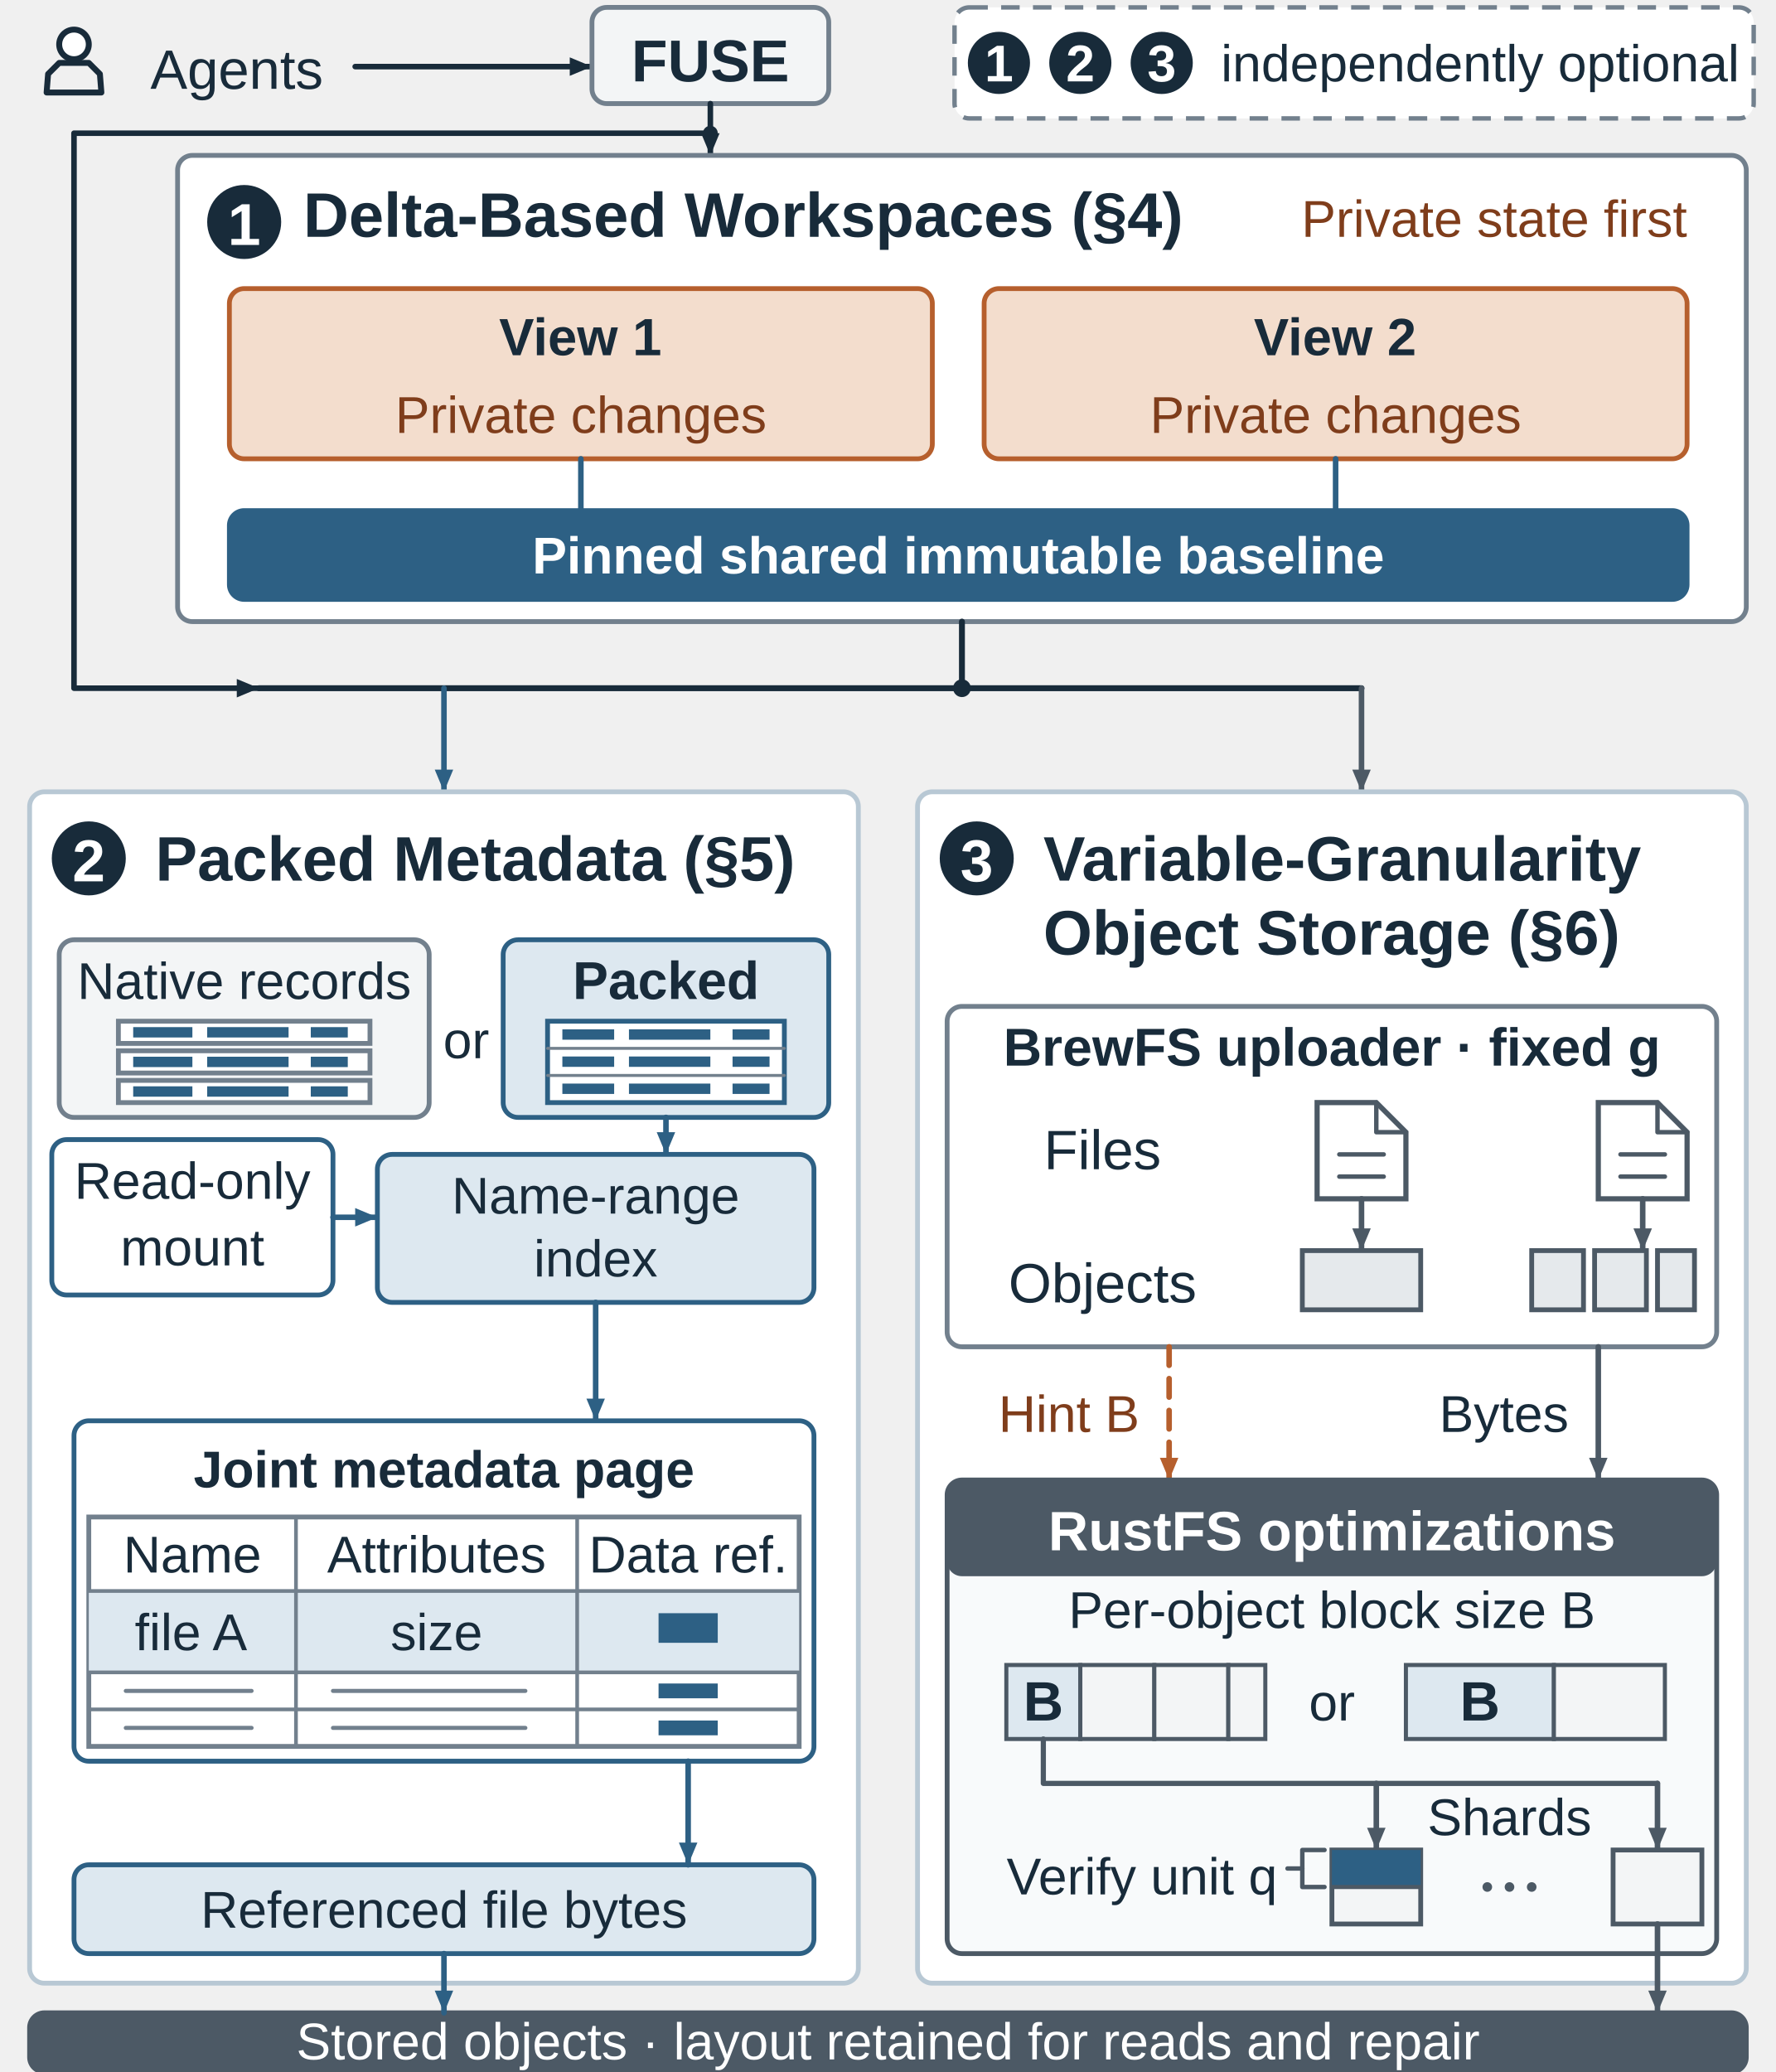
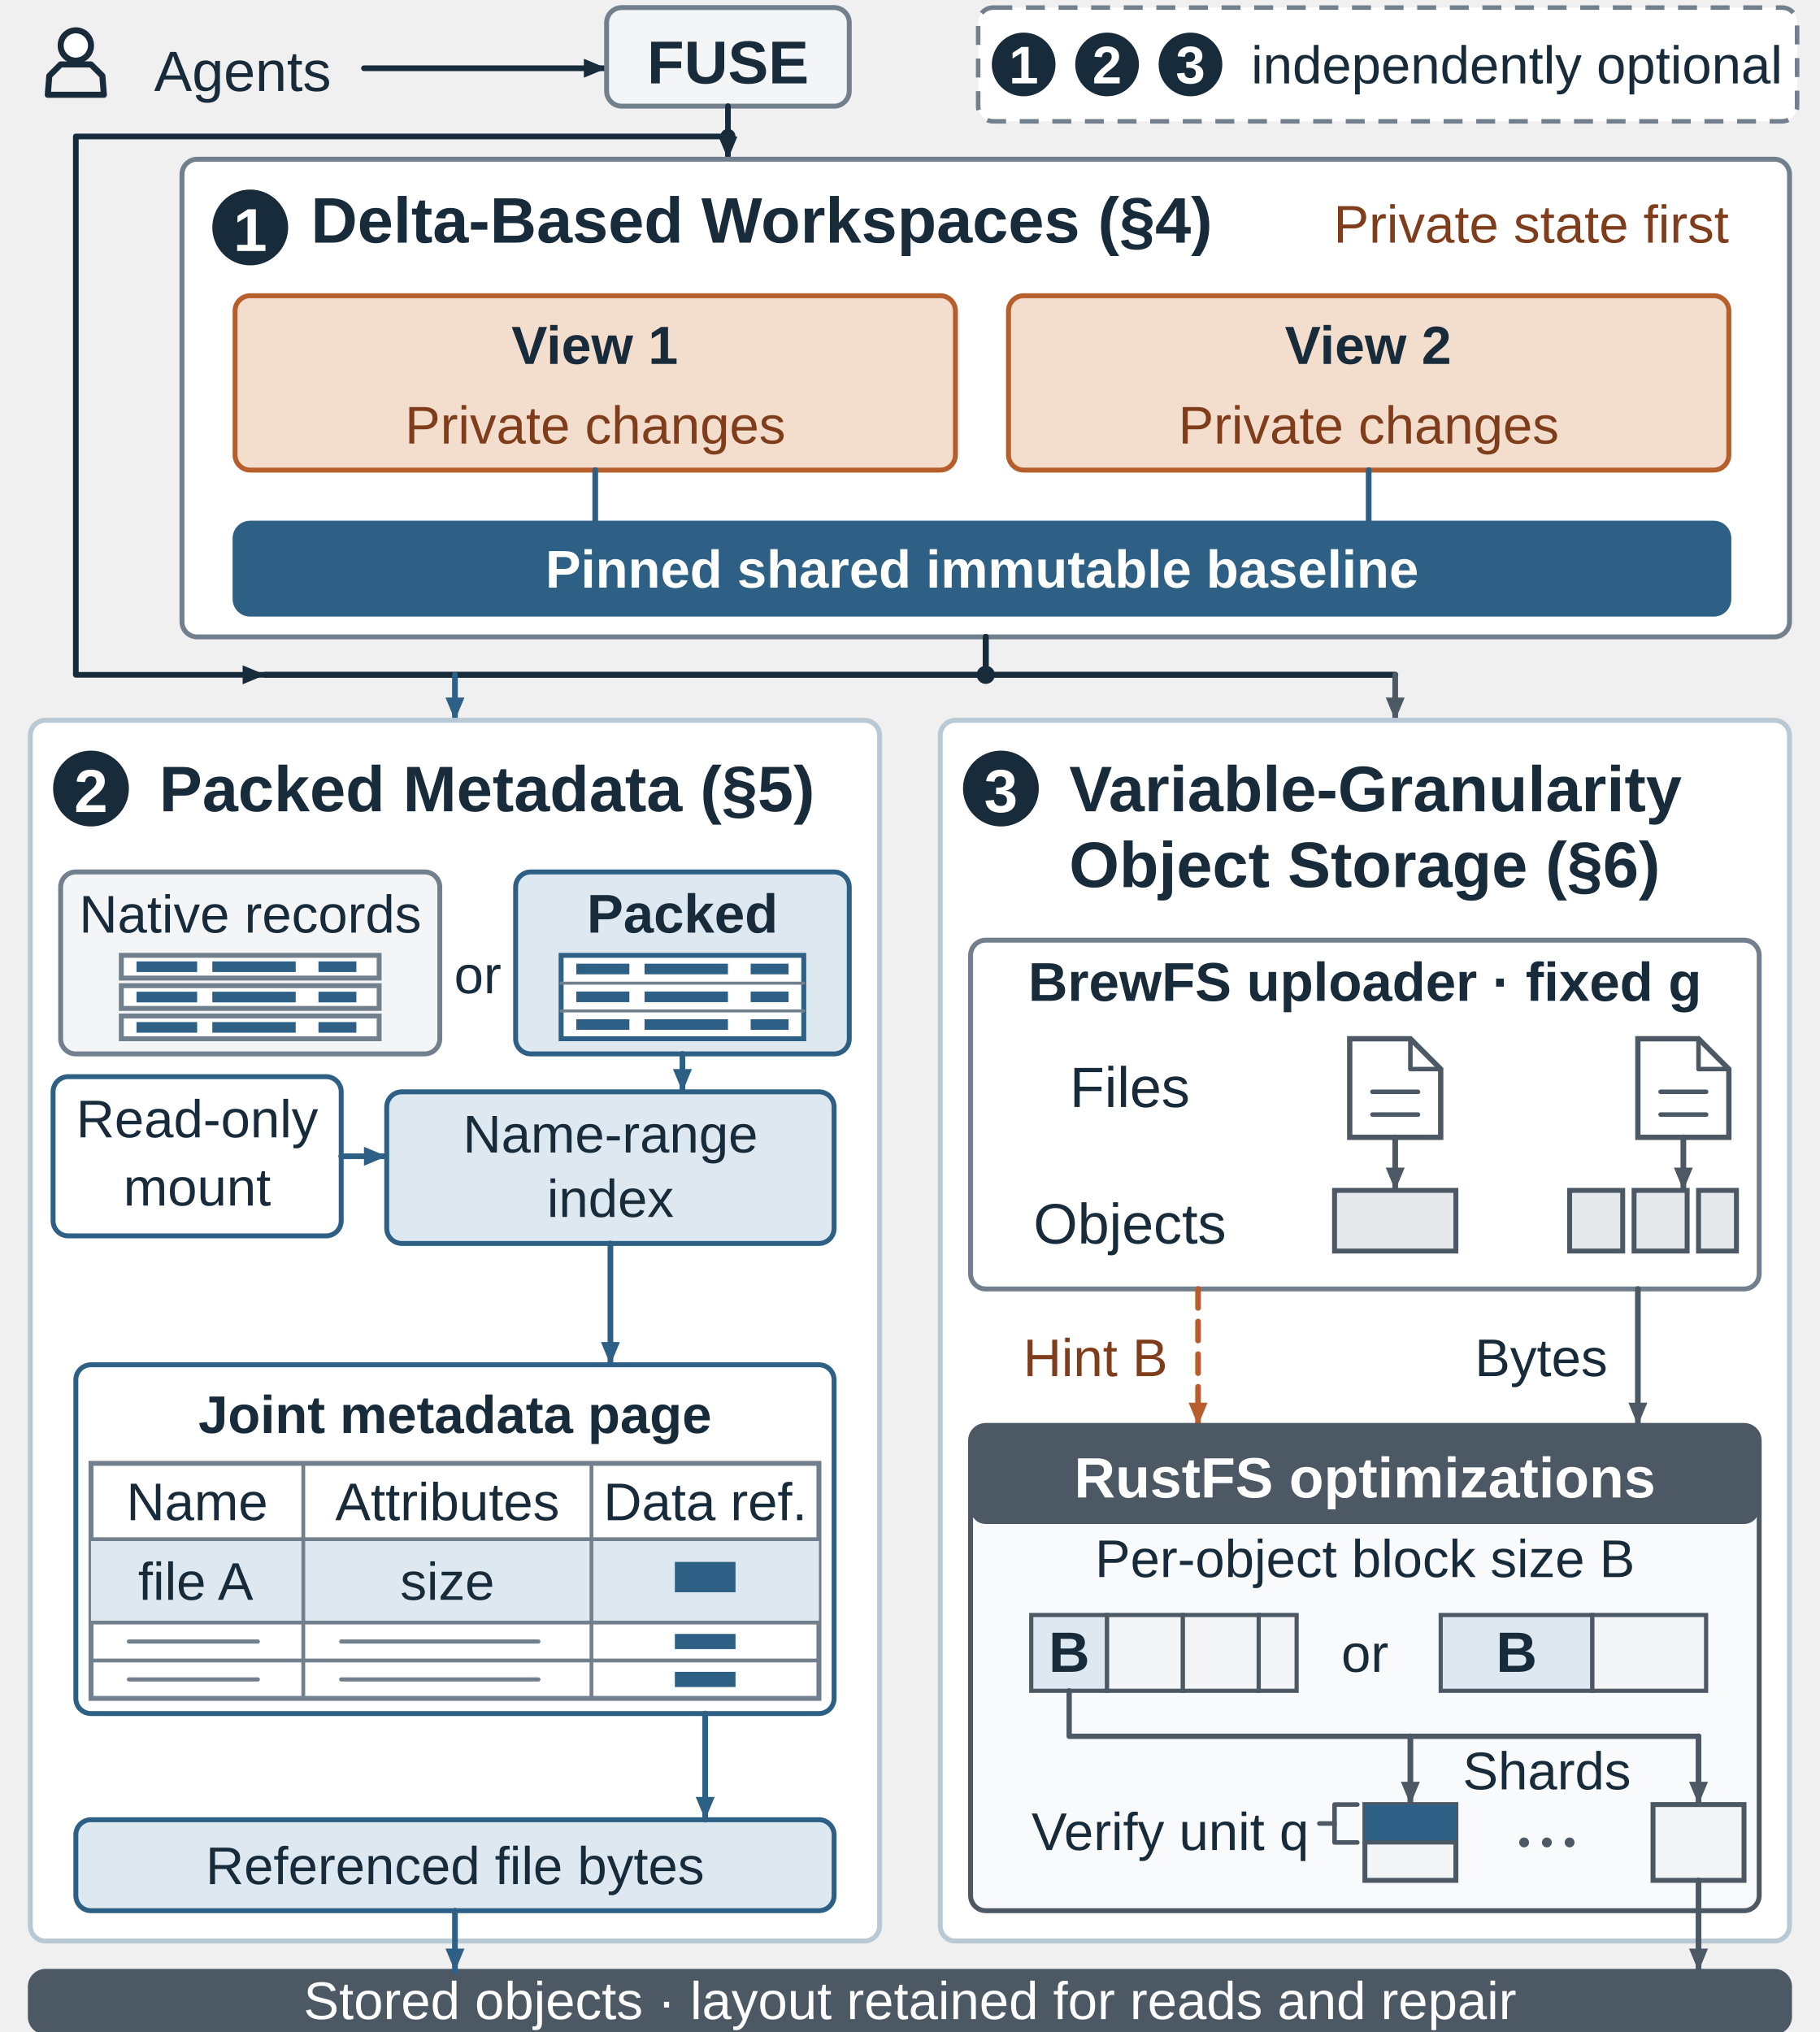
- <svg xmlns="http://www.w3.org/2000/svg" width="240pt" height="280pt" viewBox="0 0 240 280">
+ <svg xmlns="http://www.w3.org/2000/svg" width="240pt" height="268pt" viewBox="0 0 240 268">
  <g id="common-entry">
    <g aria-label="Agents">
      <text x="20.325" y="12" font-family="Arial" font-size="7.5" font-weight="normal" text-anchor="start" fill="#182B3A" xml:space="preserve">Agents</text>
    </g>
  </g>
  <g id="agents">
    <circle cx="10" cy="6" r="2" fill="white" stroke="#182B3A" stroke-width="0.8" />
    <polyline points="6.3,12.5 6.5,10 8,8.5 12,8.5 13.5,10 13.7,12.5 6.3,12.5" fill="none" stroke="#182B3A" stroke-width="0.8" stroke-linejoin="round" stroke-linecap="round" />
  </g>
  <g id="agent-fuse">
    <polyline points="48,9 80,9" fill="none" stroke="#182B3A" stroke-width="0.75" stroke-linejoin="round" stroke-linecap="round" />
    <polygon points="80,9 77.0,7.75 77.0,10.25" fill="#182B3A" />
  </g>
  <g id="fuse-entry">
    <rect x="80" y="1" width="32" height="13" rx="2" fill="#F3F5F6" stroke="#72808D" stroke-width="0.65" />
    <g aria-label="FUSE">
      <text x="85.332" y="11" font-family="Arial" font-size="8.0" font-weight="bold" text-anchor="start" fill="#182B3A" xml:space="preserve">FUSE</text>
    </g>
  </g>
  <g id="fuse-view-junction">
    <polyline points="96,14 96,18" fill="none" stroke="#182B3A" stroke-width="0.75" stroke-linejoin="round" stroke-linecap="round" />
    <circle cx="96" cy="18" r="1.0" fill="#182B3A" />
  </g>
  <g id="fuse-workspace">
    <polyline points="96,18 96,21" fill="none" stroke="#182B3A" stroke-width="0.75" stroke-linejoin="round" stroke-linecap="round" />
    <polygon points="96,21 97.25,18.0 94.75,18.0" fill="#182B3A" />
  </g>
  <g id="workspace-bypass">
-     <polyline points="96,18 10,18 10,93 35,93" fill="none" stroke="#182B3A" stroke-width="0.75" stroke-linejoin="round" stroke-linecap="round" />
-     <polygon points="35,93 32.0,91.75 32.0,94.25" fill="#182B3A" />
+     <polyline points="96,18 10,18 10,89 35,89" fill="none" stroke="#182B3A" stroke-width="0.75" stroke-linejoin="round" stroke-linecap="round" />
+     <polygon points="35,89 32.0,87.75 32.0,90.25" fill="#182B3A" />
  </g>
  <g id="optional-mechanisms-legend">
    <rect x="129" y="1" width="108" height="15" rx="2" fill="white" stroke="#72808D" stroke-width="0.6" stroke-dasharray="2.5 1.8" />
    <circle cx="135" cy="8.5" r="4.2" fill="#182B3A" />
    <g aria-label="1">
      <text x="133.053" y="11" font-family="Arial" font-size="7.0" font-weight="bold" text-anchor="start" fill="white" xml:space="preserve">1</text>
    </g>
    <circle cx="146" cy="8.5" r="4.2" fill="#182B3A" />
    <g aria-label="2">
      <text x="144.053" y="11" font-family="Arial" font-size="7.0" font-weight="bold" text-anchor="start" fill="white" xml:space="preserve">2</text>
    </g>
    <circle cx="157" cy="8.5" r="4.2" fill="#182B3A" />
    <g aria-label="3">
      <text x="155.053" y="11" font-family="Arial" font-size="7.0" font-weight="bold" text-anchor="start" fill="white" xml:space="preserve">3</text>
    </g>
    <g aria-label="independently optional">
      <text x="165" y="11" font-family="Arial" font-size="7.0" font-weight="normal" text-anchor="start" fill="#182B3A" xml:space="preserve">independently optional</text>
    </g>
  </g>
  <g id="workspace-choice">
    <rect x="24" y="21" width="212" height="63" rx="2" fill="white" stroke="#72808D" stroke-width="0.65" />
    <circle cx="33" cy="30" r="5" fill="#182B3A" />
    <g aria-label="1">
      <text x="30.775" y="33.1" font-family="Arial" font-size="8" font-weight="bold" text-anchor="start" fill="white" xml:space="preserve">1</text>
    </g>
    <g aria-label="Delta-Based Workspaces (§4)">
      <text x="41" y="32" font-family="Arial" font-size="8.5" font-weight="bold" text-anchor="start" fill="#182B3A" xml:space="preserve">Delta-Based Workspaces (§4)</text>
    </g>
    <g aria-label="Private state first">
      <text x="175.873" y="32" font-family="Arial" font-size="7.0" font-weight="normal" text-anchor="start" fill="#7F3D1B" xml:space="preserve">Private state first</text>
    </g>
  </g>
  <g id="workspace-view-1">
    <rect x="31" y="39" width="95" height="23" rx="2" fill="#F3DDCD" stroke="#B65F2D" stroke-width="0.65" />
    <g aria-label="View 1">
      <text x="67.45" y="48" font-family="Arial" font-size="7.1" font-weight="bold" text-anchor="start" fill="#182B3A" xml:space="preserve">View 1</text>
    </g>
    <g aria-label="Private changes">
      <text x="53.402" y="58.5" font-family="Arial" font-size="7.0" font-weight="normal" text-anchor="start" fill="#7F3D1B" xml:space="preserve">Private changes</text>
    </g>
  </g>
  <g id="workspace-view-2">
    <rect x="133" y="39" width="95" height="23" rx="2" fill="#F3DDCD" stroke="#B65F2D" stroke-width="0.65" />
    <g aria-label="View 2">
      <text x="169.45" y="48" font-family="Arial" font-size="7.1" font-weight="bold" text-anchor="start" fill="#182B3A" xml:space="preserve">View 2</text>
    </g>
    <g aria-label="Private changes">
      <text x="155.402" y="58.5" font-family="Arial" font-size="7.0" font-weight="normal" text-anchor="start" fill="#7F3D1B" xml:space="preserve">Private changes</text>
    </g>
  </g>
  <g id="pinned-baseline-references">
    <polyline points="78.5,62 78.5,69" fill="none" stroke="#2D6084" stroke-width="0.75" stroke-linejoin="round" stroke-linecap="round" />
    <polyline points="180.5,62 180.5,69" fill="none" stroke="#2D6084" stroke-width="0.75" stroke-linejoin="round" stroke-linecap="round" />
  </g>
  <g id="shared-baseline">
    <rect x="31" y="69" width="197" height="12" rx="2" fill="#2D6084" stroke="#2D6084" stroke-width="0.65" />
    <g aria-label="Pinned shared immutable baseline">
      <text x="71.928" y="77.5" font-family="Arial" font-size="7.0" font-weight="bold" text-anchor="start" fill="white" xml:space="preserve">Pinned shared immutable baseline</text>
    </g>
  </g>
  <g id="common-file-interfaces">
-     <polyline points="35,93 184,93" fill="none" stroke="#182B3A" stroke-width="0.8" stroke-linejoin="round" stroke-linecap="round" />
-     <polyline points="130,84 130,93" fill="none" stroke="#182B3A" stroke-width="0.8" stroke-linejoin="round" stroke-linecap="round" />
-     <circle cx="130" cy="93" r="1.2" fill="#182B3A" />
+     <polyline points="35,89 184,89" fill="none" stroke="#182B3A" stroke-width="0.8" stroke-linejoin="round" stroke-linecap="round" />
+     <polyline points="130,84 130,89" fill="none" stroke="#182B3A" stroke-width="0.8" stroke-linejoin="round" stroke-linecap="round" />
+     <circle cx="130" cy="89" r="1.2" fill="#182B3A" />
  </g>
  <g id="metadata-access">
-     <polyline points="60,93 60,107" fill="none" stroke="#2D6084" stroke-width="0.75" stroke-linejoin="round" stroke-linecap="round" />
-     <polygon points="60,107 61.25,104.0 58.75,104.0" fill="#2D6084" />
+     <polyline points="60,89 60,95" fill="none" stroke="#2D6084" stroke-width="0.75" stroke-linejoin="round" stroke-linecap="round" />
+     <polygon points="60,95 61.25,92.0 58.75,92.0" fill="#2D6084" />
  </g>
  <g id="data-access">
-     <polyline points="184,93 184,107" fill="none" stroke="#4C5965" stroke-width="0.75" stroke-linejoin="round" stroke-linecap="round" />
-     <polygon points="184,107 185.25,104.0 182.75,104.0" fill="#4C5965" />
-   </g>
-   <g id="metadata-choice">
-     <rect x="4" y="107" width="112" height="161" rx="2" fill="white" stroke="#B8C8D4" stroke-width="0.65" />
-     <circle cx="12" cy="116" r="5" fill="#182B3A" />
-     <g aria-label="2">
-       <text x="9.775" y="119.1" font-family="Arial" font-size="8" font-weight="bold" text-anchor="start" fill="white" xml:space="preserve">2</text>
-     </g>
-     <g aria-label="Packed Metadata (§5)">
-       <text x="21" y="119" font-family="Arial" font-size="8.5" font-weight="bold" text-anchor="start" fill="#182B3A" xml:space="preserve">Packed Metadata (§5)</text>
-     </g>
-   </g>
-   <g id="native-records">
-     <rect x="8" y="127" width="50" height="24" rx="2" fill="#F3F5F6" stroke="#72808D" stroke-width="0.65" />
-     <g aria-label="Native records">
-       <text x="10.436" y="135" font-family="Arial" font-size="7.0" font-weight="normal" text-anchor="start" fill="#182B3A" xml:space="preserve">Native records</text>
-     </g>
-   </g>
-   <g id="native-record-0">
-     <rect x="16" y="138" width="34" height="3" rx="0" fill="white" stroke="#72808D" stroke-width="0.65" />
-     <rect x="18" y="138.8" width="8" height="1.4" fill="#2D6084" />
-     <rect x="28" y="138.8" width="11" height="1.4" fill="#2D6084" />
-     <rect x="42" y="138.8" width="5" height="1.4" fill="#2D6084" />
-   </g>
-   <g id="native-record-1">
-     <rect x="16" y="142" width="34" height="3" rx="0" fill="white" stroke="#72808D" stroke-width="0.65" />
-     <rect x="18" y="142.8" width="8" height="1.4" fill="#2D6084" />
-     <rect x="28" y="142.8" width="11" height="1.4" fill="#2D6084" />
-     <rect x="42" y="142.8" width="5" height="1.4" fill="#2D6084" />
-   </g>
-   <g id="native-record-2">
-     <rect x="16" y="146" width="34" height="3" rx="0" fill="white" stroke="#72808D" stroke-width="0.65" />
-     <rect x="18" y="146.8" width="8" height="1.4" fill="#2D6084" />
-     <rect x="28" y="146.8" width="11" height="1.4" fill="#2D6084" />
-     <rect x="42" y="146.8" width="5" height="1.4" fill="#2D6084" />
-   </g>
-   <g id="packed-records">
-     <rect x="68" y="127" width="44" height="24" rx="2" fill="#DDE8F0" stroke="#2D6084" stroke-width="0.65" />
-     <g aria-label="Packed">
-       <text x="77.391" y="135" font-family="Arial" font-size="7.2" font-weight="bold" text-anchor="start" fill="#182B3A" xml:space="preserve">Packed</text>
-     </g>
-   </g>
-   <g id="packed-records-page">
-     <rect x="74" y="138" width="32" height="11" rx="0" fill="white" stroke="#2D6084" stroke-width="0.65" />
-     <rect x="76" y="139.1" width="7" height="1.4" fill="#2D6084" />
-     <rect x="85" y="139.1" width="11" height="1.4" fill="#2D6084" />
-     <rect x="99" y="139.1" width="5" height="1.4" fill="#2D6084" />
-     <polyline points="74,141.67 106,141.67" fill="none" stroke="#72808D" stroke-width="0.4" stroke-linejoin="round" stroke-linecap="round" />
-     <rect x="76" y="142.77" width="7" height="1.4" fill="#2D6084" />
-     <rect x="85" y="142.77" width="11" height="1.4" fill="#2D6084" />
-     <rect x="99" y="142.77" width="5" height="1.4" fill="#2D6084" />
-     <polyline points="74,145.33 106,145.33" fill="none" stroke="#72808D" stroke-width="0.4" stroke-linejoin="round" stroke-linecap="round" />
-     <rect x="76" y="146.43" width="7" height="1.4" fill="#2D6084" />
-     <rect x="85" y="146.43" width="11" height="1.4" fill="#2D6084" />
-     <rect x="99" y="146.43" width="5" height="1.4" fill="#2D6084" />
-   </g>
-   <g id="metadata-alternative">
-     <g aria-label="or">
-       <text x="59.888" y="143" font-family="Arial" font-size="7.0" font-weight="normal" text-anchor="start" fill="#182B3A" xml:space="preserve">or</text>
-     </g>
-   </g>
-   <g id="readonly-mount">
-     <rect x="7" y="154" width="38" height="21" rx="2" fill="white" stroke="#2D6084" stroke-width="0.65" />
-     <g aria-label="Read-only">
-       <text x="10.047" y="162" font-family="Arial" font-size="7.0" font-weight="normal" text-anchor="start" fill="#182B3A" xml:space="preserve">Read-only</text>
-     </g>
-     <g aria-label="mount">
-       <text x="16.272" y="171" font-family="Arial" font-size="7.0" font-weight="normal" text-anchor="start" fill="#182B3A" xml:space="preserve">mount</text>
-     </g>
-   </g>
-   <g id="readonly-entry">
-     <polyline points="45,164.5 51,164.5" fill="none" stroke="#2D6084" stroke-width="0.75" stroke-linejoin="round" stroke-linecap="round" />
-     <polygon points="51,164.5 48.0,163.25 48.0,165.75" fill="#2D6084" />
-   </g>
-   <g id="packed-index">
-     <polyline points="90,151 90,156" fill="none" stroke="#2D6084" stroke-width="0.75" stroke-linejoin="round" stroke-linecap="round" />
-     <polygon points="90,156 91.25,153.0 88.75,153.0" fill="#2D6084" />
-   </g>
-   <g id="name-range-index">
-     <rect x="51" y="156" width="59" height="20" rx="2" fill="#DDE8F0" stroke="#2D6084" stroke-width="0.65" />
-     <g aria-label="Name-range">
-       <text x="61.047" y="164" font-family="Arial" font-size="7.0" font-weight="normal" text-anchor="start" fill="#182B3A" xml:space="preserve">Name-range</text>
-     </g>
-     <g aria-label="index">
-       <text x="72.133" y="172.5" font-family="Arial" font-size="7.0" font-weight="normal" text-anchor="start" fill="#182B3A" xml:space="preserve">index</text>
-     </g>
-   </g>
-   <g id="index-page">
-     <polyline points="80.5,176 80.5,192" fill="none" stroke="#2D6084" stroke-width="0.75" stroke-linejoin="round" stroke-linecap="round" />
-     <polygon points="80.5,192 81.75,189.0 79.25,189.0" fill="#2D6084" />
-   </g>
-   <g id="joint-metadata-page">
-     <rect x="10" y="192" width="100" height="46" rx="2" fill="white" stroke="#2D6084" stroke-width="0.65" />
-     <g aria-label="Joint metadata page">
-       <text x="26.159" y="201" font-family="Arial" font-size="7.0" font-weight="bold" text-anchor="start" fill="#182B3A" xml:space="preserve">Joint metadata page</text>
-     </g>
-   </g>
-   <g id="joint-records">
-     <rect x="12" y="205" width="96" height="31" rx="0" fill="white" stroke="#72808D" stroke-width="0.65" />
-     <rect x="12" y="215" width="96" height="11" fill="#DDE8F0" />
-     <polyline points="40,205 40,236" fill="none" stroke="#72808D" stroke-width="0.5" stroke-linejoin="round" stroke-linecap="round" />
-     <polyline points="78,205 78,236" fill="none" stroke="#72808D" stroke-width="0.5" stroke-linejoin="round" stroke-linecap="round" />
-     <polyline points="12,215 108,215" fill="none" stroke="#72808D" stroke-width="0.5" stroke-linejoin="round" stroke-linecap="round" />
-     <polyline points="12,226 108,226" fill="none" stroke="#72808D" stroke-width="0.5" stroke-linejoin="round" stroke-linecap="round" />
-     <polyline points="12,231 108,231" fill="none" stroke="#72808D" stroke-width="0.5" stroke-linejoin="round" stroke-linecap="round" />
-     <g aria-label="Name">
-       <text x="16.664" y="212.5" font-family="Arial" font-size="7.0" font-weight="normal" text-anchor="start" fill="#182B3A" xml:space="preserve">Name</text>
-     </g>
-     <g aria-label="Attributes">
-       <text x="44.216" y="212.5" font-family="Arial" font-size="7.0" font-weight="normal" text-anchor="start" fill="#182B3A" xml:space="preserve">Attributes</text>
-     </g>
-     <g aria-label="Data ref.">
-       <text x="79.578" y="212.5" font-family="Arial" font-size="7.0" font-weight="normal" text-anchor="start" fill="#182B3A" xml:space="preserve">Data ref.</text>
-     </g>
-     <g aria-label="file A">
-       <text x="18.219" y="223" font-family="Arial" font-size="7.0" font-weight="normal" text-anchor="start" fill="#182B3A" xml:space="preserve">file A</text>
-     </g>
-     <g aria-label="size">
-       <text x="52.776" y="223" font-family="Arial" font-size="7.0" font-weight="normal" text-anchor="start" fill="#182B3A" xml:space="preserve">size</text>
-     </g>
-     <rect x="89" y="218" width="8" height="4" fill="#2D6084" />
-     <polyline points="17,228.5 34,228.5" fill="none" stroke="#72808D" stroke-width="0.55" stroke-linejoin="round" stroke-linecap="round" />
-     <polyline points="45,228.5 71,228.5" fill="none" stroke="#72808D" stroke-width="0.55" stroke-linejoin="round" stroke-linecap="round" />
-     <rect x="89" y="227.5" width="8" height="2" fill="#2D6084" />
-     <polyline points="17,233.5 34,233.5" fill="none" stroke="#72808D" stroke-width="0.55" stroke-linejoin="round" stroke-linecap="round" />
-     <polyline points="45,233.5 71,233.5" fill="none" stroke="#72808D" stroke-width="0.55" stroke-linejoin="round" stroke-linecap="round" />
-     <rect x="89" y="232.5" width="8" height="2" fill="#2D6084" />
-   </g>
-   <g id="referenced-bytes">
-     <rect x="10" y="252" width="100" height="12" rx="2" fill="#DDE8F0" stroke="#2D6084" stroke-width="0.65" />
-     <g aria-label="Referenced file bytes">
-       <text x="27.121" y="260.5" font-family="Arial" font-size="7.0" font-weight="normal" text-anchor="start" fill="#182B3A" xml:space="preserve">Referenced file bytes</text>
-     </g>
-   </g>
-   <g id="record-bytes">
-     <polyline points="93,238 93,252" fill="none" stroke="#2D6084" stroke-width="0.75" stroke-linejoin="round" stroke-linecap="round" />
-     <polygon points="93,252 94.25,249.0 91.75,249.0" fill="#2D6084" />
-   </g>
-   <g id="granularity-choice">
-     <rect x="124" y="107" width="112" height="161" rx="2" fill="white" stroke="#B8C8D4" stroke-width="0.65" />
-     <circle cx="132" cy="116" r="5" fill="#182B3A" />
-     <g aria-label="3">
-       <text x="129.775" y="119.1" font-family="Arial" font-size="8" font-weight="bold" text-anchor="start" fill="white" xml:space="preserve">3</text>
-     </g>
-     <g aria-label="Variable-Granularity">
-       <text x="141" y="119" font-family="Arial" font-size="8.5" font-weight="bold" text-anchor="start" fill="#182B3A" xml:space="preserve">Variable-Granularity</text>
-     </g>
-     <g aria-label="Object Storage (§6)">
-       <text x="141" y="129" font-family="Arial" font-size="8.5" font-weight="bold" text-anchor="start" fill="#182B3A" xml:space="preserve">Object Storage (§6)</text>
-     </g>
-   </g>
-   <g id="ordinary-uploader">
-     <rect x="128" y="136" width="104" height="46" rx="2" fill="white" stroke="#72808D" stroke-width="0.65" />
-     <g aria-label="BrewFS uploader · fixed g">
-       <text x="135.594" y="144" font-family="Arial" font-size="7.2" font-weight="bold" text-anchor="start" fill="#182B3A" xml:space="preserve">BrewFS uploader · fixed g</text>
-     </g>
-     <g aria-label="Files">
-       <text x="141.083" y="158" font-family="Arial" font-size="7.5" font-weight="normal" text-anchor="start" fill="#182B3A" xml:space="preserve">Files</text>
-     </g>
-     <g aria-label="Objects">
-       <text x="136.287" y="176" font-family="Arial" font-size="7.5" font-weight="normal" text-anchor="start" fill="#182B3A" xml:space="preserve">Objects</text>
-     </g>
-   </g>
-   <g id="source-file-a">
-     <polygon points="178,149 186,149 190,153 190,162 178,162" fill="white" stroke="#4C5965" stroke-width="0.7" />
-     <polyline points="186,149 186,153 190,153" fill="none" stroke="#4C5965" stroke-width="0.6" stroke-linejoin="round" stroke-linecap="round" />
-     <polyline points="181,156 187,156" fill="none" stroke="#4C5965" stroke-width="0.6" stroke-linejoin="round" stroke-linecap="round" />
-     <polyline points="181,159 187,159" fill="none" stroke="#4C5965" stroke-width="0.6" stroke-linejoin="round" stroke-linecap="round" />
-   </g>
-   <g id="source-file-b">
-     <polygon points="216,149 224,149 228,153 228,162 216,162" fill="white" stroke="#4C5965" stroke-width="0.7" />
-     <polyline points="224,149 224,153 228,153" fill="none" stroke="#4C5965" stroke-width="0.6" stroke-linejoin="round" stroke-linecap="round" />
-     <polyline points="219,156 225,156" fill="none" stroke="#4C5965" stroke-width="0.6" stroke-linejoin="round" stroke-linecap="round" />
-     <polyline points="219,159 225,159" fill="none" stroke="#4C5965" stroke-width="0.6" stroke-linejoin="round" stroke-linecap="round" />
-   </g>
-   <g id="file-a-objects">
-     <polyline points="184,162 184,169" fill="none" stroke="#4C5965" stroke-width="0.75" stroke-linejoin="round" stroke-linecap="round" />
-     <polygon points="184,169 185.25,166.0 182.75,166.0" fill="#4C5965" />
-   </g>
-   <g id="file-b-objects">
-     <polyline points="222,162 222,169" fill="none" stroke="#4C5965" stroke-width="0.75" stroke-linejoin="round" stroke-linecap="round" />
-     <polygon points="222,169 223.25,166.0 220.75,166.0" fill="#4C5965" />
-   </g>
-   <g id="file-a-object">
-     <rect x="176" y="169" width="16" height="8" rx="0" fill="#E5E9EC" stroke="#4C5965" stroke-width="0.65" />
-   </g>
-   <g id="file-b-object-0">
-     <rect x="207" y="169" width="7" height="8" rx="0" fill="#E5E9EC" stroke="#4C5965" stroke-width="0.65" />
-   </g>
-   <g id="file-b-object-1">
-     <rect x="215.5" y="169" width="7" height="8" rx="0" fill="#E5E9EC" stroke="#4C5965" stroke-width="0.65" />
-   </g>
-   <g id="file-b-object-2">
-     <rect x="224" y="169" width="5" height="8" rx="0" fill="#E5E9EC" stroke="#4C5965" stroke-width="0.65" />
-   </g>
-   <g id="layout-hint">
-     <polyline points="158,182 158,200" fill="none" stroke="#B65F2D" stroke-width="0.75" stroke-linejoin="round" stroke-linecap="round" stroke-dasharray="2.5 1.8" />
-     <polygon points="158,200 159.25,197.0 156.75,197.0" fill="#B65F2D" />
-   </g>
-   <g id="object-upload">
-     <polyline points="216,182 216,200" fill="none" stroke="#4C5965" stroke-width="0.75" stroke-linejoin="round" stroke-linecap="round" />
-     <polygon points="216,200 217.25,197.0 214.75,197.0" fill="#4C5965" />
-   </g>
-   <g id="client-backend-interface">
-     <g aria-label="Hint B">
-       <text x="134.938" y="193.5" font-family="Arial" font-size="7.0" font-weight="normal" text-anchor="start" fill="#7F3D1B" xml:space="preserve">Hint B</text>
-     </g>
-     <g aria-label="Bytes">
-       <text x="194.493" y="193.5" font-family="Arial" font-size="7.0" font-weight="normal" text-anchor="start" fill="#182B3A" xml:space="preserve">Bytes</text>
-     </g>
-   </g>
-   <g id="backend-layout-scope">
-     <rect x="128" y="200" width="104" height="64" rx="2" fill="#F8FAFB" stroke="#4C5965" stroke-width="0.65" />
-     <rect x="128" y="200" width="104" height="13" rx="2" fill="#4C5965" />
-     <g aria-label="RustFS optimizations">
-       <text x="141.667" y="209.5" font-family="Arial" font-size="7.5" font-weight="bold" text-anchor="start" fill="white" xml:space="preserve">RustFS optimizations</text>
-     </g>
-     <g aria-label="Per-object block size B">
-       <text x="144.402" y="220" font-family="Arial" font-size="7.0" font-weight="normal" text-anchor="start" fill="#182B3A" xml:space="preserve">Per-object block size B</text>
-     </g>
-   </g>
-   <g id="object-small-b-choice">
-     <rect x="136" y="225" width="10" height="10" fill="#DDE8F0" stroke="#4C5965" stroke-width="0.55" />
-     <rect x="146" y="225" width="10" height="10" fill="#F3F5F6" stroke="#4C5965" stroke-width="0.55" />
-     <rect x="156" y="225" width="10" height="10" fill="#F3F5F6" stroke="#4C5965" stroke-width="0.55" />
-     <rect x="166" y="225" width="5" height="10" fill="#F3F5F6" stroke="#4C5965" stroke-width="0.55" />
-   </g>
-   <g id="object-large-b-choice">
-     <rect x="190" y="225" width="20" height="10" fill="#DDE8F0" stroke="#4C5965" stroke-width="0.55" />
-     <rect x="210" y="225" width="15" height="10" fill="#F3F5F6" stroke="#4C5965" stroke-width="0.55" />
-   </g>
-   <g id="coding-layout-labels">
-     <g aria-label="B">
-       <text x="138.292" y="232.5" font-family="Arial" font-size="7.5" font-weight="bold" text-anchor="start" fill="#182B3A" xml:space="preserve">B</text>
-     </g>
-     <g aria-label="B">
-       <text x="197.292" y="232.5" font-family="Arial" font-size="7.5" font-weight="bold" text-anchor="start" fill="#182B3A" xml:space="preserve">B</text>
-     </g>
-     <g aria-label="or">
-       <text x="176.888" y="232.5" font-family="Arial" font-size="7.0" font-weight="normal" text-anchor="start" fill="#182B3A" xml:space="preserve">or</text>
-     </g>
-   </g>
-   <g id="erasure-code-fanout">
-     <polyline points="141,235 141,241 224,241" fill="none" stroke="#4C5965" stroke-width="0.7" stroke-linejoin="round" stroke-linecap="round" />
-   </g>
-   <g id="coding-to-shard-example">
-     <polyline points="186,241 186,250" fill="none" stroke="#4C5965" stroke-width="0.75" stroke-linejoin="round" stroke-linecap="round" />
-     <polygon points="186,250 187.25,247.0 184.75,247.0" fill="#4C5965" />
-   </g>
-   <g id="coding-to-other-shards">
-     <polyline points="224,241 224,250" fill="none" stroke="#4C5965" stroke-width="0.75" stroke-linejoin="round" stroke-linecap="round" />
-     <polygon points="224,250 225.25,247.0 222.75,247.0" fill="#4C5965" />
-   </g>
-   <g id="shard-example">
-     <rect x="180" y="250" width="12" height="10" rx="0" fill="#F3F5F6" stroke="#4C5965" stroke-width="0.65" />
-     <rect x="180" y="250" width="12" height="5" fill="#2D6084" />
-     <polyline points="180,255 192,255" fill="none" stroke="#4C5965" stroke-width="0.55" stroke-linejoin="round" stroke-linecap="round" />
-   </g>
-   <g id="other-shard-example">
-     <rect x="218" y="250" width="12" height="10" rx="0" fill="#F3F5F6" stroke="#4C5965" stroke-width="0.65" />
-   </g>
-   <g id="additional-shards">
-     <circle cx="201" cy="255" r="0.65" fill="#4C5965" />
-     <circle cx="204" cy="255" r="0.65" fill="#4C5965" />
-     <circle cx="207" cy="255" r="0.65" fill="#4C5965" />
-   </g>
-   <g id="shard-read-quantum">
-     <polyline points="179,250 176,250 176,255 179,255" fill="none" stroke="#4C5965" stroke-width="0.6" stroke-linejoin="round" stroke-linecap="round" />
-     <g aria-label="Verify unit q">
-       <text x="136.038" y="256" font-family="Arial" font-size="7.0" font-weight="normal" text-anchor="start" fill="#182B3A" xml:space="preserve">Verify unit q</text>
-     </g>
-     <polyline points="174,252.5 176,252.5" fill="none" stroke="#4C5965" stroke-width="0.6" stroke-linejoin="round" stroke-linecap="round" />
-     <g aria-label="Shards">
-       <text x="192.91" y="248" font-family="Arial" font-size="7.0" font-weight="normal" text-anchor="start" fill="#182B3A" xml:space="preserve">Shards</text>
-     </g>
-   </g>
-   <g id="backend">
-     <rect x="4" y="272" width="232" height="8" rx="2" fill="#4C5965" stroke="#4C5965" stroke-width="0.65" />
-     <g aria-label="Stored objects · layout retained for reads and repair">
-       <text x="40.038" y="278.3" font-family="Arial" font-size="7.0" font-weight="normal" text-anchor="start" fill="white" xml:space="preserve">Stored objects · layout retained for reads and repair</text>
-     </g>
-   </g>
-   <g id="referenced-storage">
-     <polyline points="60,264 60,272" fill="none" stroke="#2D6084" stroke-width="0.75" stroke-linejoin="round" stroke-linecap="round" />
-     <polygon points="60,272 61.25,269.0 58.75,269.0" fill="#2D6084" />
-   </g>
-   <g id="encoded-object-storage">
-     <polyline points="224,260 224,272" fill="none" stroke="#4C5965" stroke-width="0.75" stroke-linejoin="round" stroke-linecap="round" />
-     <polygon points="224,272 225.25,269.0 222.75,269.0" fill="#4C5965" />
+     <polyline points="184,89 184,95" fill="none" stroke="#4C5965" stroke-width="0.75" stroke-linejoin="round" stroke-linecap="round" />
+     <polygon points="184,95 185.25,92.0 182.75,92.0" fill="#4C5965" />
+   </g>
+   <g id="metadata-and-data-row" transform="translate(0 -12)">
+     <g id="metadata-choice">
+       <rect x="4" y="107" width="112" height="161" rx="2" fill="white" stroke="#B8C8D4" stroke-width="0.65" />
+       <circle cx="12" cy="116" r="5" fill="#182B3A" />
+       <g aria-label="2">
+         <text x="9.775" y="119.1" font-family="Arial" font-size="8" font-weight="bold" text-anchor="start" fill="white" xml:space="preserve">2</text>
+       </g>
+       <g aria-label="Packed Metadata (§5)">
+         <text x="21" y="119" font-family="Arial" font-size="8.5" font-weight="bold" text-anchor="start" fill="#182B3A" xml:space="preserve">Packed Metadata (§5)</text>
+       </g>
+     </g>
+     <g id="native-records">
+       <rect x="8" y="127" width="50" height="24" rx="2" fill="#F3F5F6" stroke="#72808D" stroke-width="0.65" />
+       <g aria-label="Native records">
+         <text x="10.436" y="135" font-family="Arial" font-size="7.0" font-weight="normal" text-anchor="start" fill="#182B3A" xml:space="preserve">Native records</text>
+       </g>
+     </g>
+     <g id="native-record-0">
+       <rect x="16" y="138" width="34" height="3" rx="0" fill="white" stroke="#72808D" stroke-width="0.65" />
+       <rect x="18" y="138.8" width="8" height="1.4" fill="#2D6084" />
+       <rect x="28" y="138.8" width="11" height="1.4" fill="#2D6084" />
+       <rect x="42" y="138.8" width="5" height="1.4" fill="#2D6084" />
+     </g>
+     <g id="native-record-1">
+       <rect x="16" y="142" width="34" height="3" rx="0" fill="white" stroke="#72808D" stroke-width="0.65" />
+       <rect x="18" y="142.8" width="8" height="1.4" fill="#2D6084" />
+       <rect x="28" y="142.8" width="11" height="1.4" fill="#2D6084" />
+       <rect x="42" y="142.8" width="5" height="1.4" fill="#2D6084" />
+     </g>
+     <g id="native-record-2">
+       <rect x="16" y="146" width="34" height="3" rx="0" fill="white" stroke="#72808D" stroke-width="0.65" />
+       <rect x="18" y="146.8" width="8" height="1.4" fill="#2D6084" />
+       <rect x="28" y="146.8" width="11" height="1.4" fill="#2D6084" />
+       <rect x="42" y="146.8" width="5" height="1.4" fill="#2D6084" />
+     </g>
+     <g id="packed-records">
+       <rect x="68" y="127" width="44" height="24" rx="2" fill="#DDE8F0" stroke="#2D6084" stroke-width="0.65" />
+       <g aria-label="Packed">
+         <text x="77.391" y="135" font-family="Arial" font-size="7.2" font-weight="bold" text-anchor="start" fill="#182B3A" xml:space="preserve">Packed</text>
+       </g>
+     </g>
+     <g id="packed-records-page">
+       <rect x="74" y="138" width="32" height="11" rx="0" fill="white" stroke="#2D6084" stroke-width="0.65" />
+       <rect x="76" y="139.1" width="7" height="1.4" fill="#2D6084" />
+       <rect x="85" y="139.1" width="11" height="1.4" fill="#2D6084" />
+       <rect x="99" y="139.1" width="5" height="1.4" fill="#2D6084" />
+       <polyline points="74,141.67 106,141.67" fill="none" stroke="#72808D" stroke-width="0.4" stroke-linejoin="round" stroke-linecap="round" />
+       <rect x="76" y="142.77" width="7" height="1.4" fill="#2D6084" />
+       <rect x="85" y="142.77" width="11" height="1.4" fill="#2D6084" />
+       <rect x="99" y="142.77" width="5" height="1.4" fill="#2D6084" />
+       <polyline points="74,145.33 106,145.33" fill="none" stroke="#72808D" stroke-width="0.4" stroke-linejoin="round" stroke-linecap="round" />
+       <rect x="76" y="146.43" width="7" height="1.4" fill="#2D6084" />
+       <rect x="85" y="146.43" width="11" height="1.4" fill="#2D6084" />
+       <rect x="99" y="146.43" width="5" height="1.4" fill="#2D6084" />
+     </g>
+     <g id="metadata-alternative">
+       <g aria-label="or">
+         <text x="59.888" y="143" font-family="Arial" font-size="7.0" font-weight="normal" text-anchor="start" fill="#182B3A" xml:space="preserve">or</text>
+       </g>
+     </g>
+     <g id="readonly-mount">
+       <rect x="7" y="154" width="38" height="21" rx="2" fill="white" stroke="#2D6084" stroke-width="0.65" />
+       <g aria-label="Read-only">
+         <text x="10.047" y="162" font-family="Arial" font-size="7.0" font-weight="normal" text-anchor="start" fill="#182B3A" xml:space="preserve">Read-only</text>
+       </g>
+       <g aria-label="mount">
+         <text x="16.272" y="171" font-family="Arial" font-size="7.0" font-weight="normal" text-anchor="start" fill="#182B3A" xml:space="preserve">mount</text>
+       </g>
+     </g>
+     <g id="readonly-entry">
+       <polyline points="45,164.5 51,164.5" fill="none" stroke="#2D6084" stroke-width="0.75" stroke-linejoin="round" stroke-linecap="round" />
+       <polygon points="51,164.5 48.0,163.25 48.0,165.75" fill="#2D6084" />
+     </g>
+     <g id="packed-index">
+       <polyline points="90,151 90,156" fill="none" stroke="#2D6084" stroke-width="0.75" stroke-linejoin="round" stroke-linecap="round" />
+       <polygon points="90,156 91.25,153.0 88.75,153.0" fill="#2D6084" />
+     </g>
+     <g id="name-range-index">
+       <rect x="51" y="156" width="59" height="20" rx="2" fill="#DDE8F0" stroke="#2D6084" stroke-width="0.65" />
+       <g aria-label="Name-range">
+         <text x="61.047" y="164" font-family="Arial" font-size="7.0" font-weight="normal" text-anchor="start" fill="#182B3A" xml:space="preserve">Name-range</text>
+       </g>
+       <g aria-label="index">
+         <text x="72.133" y="172.5" font-family="Arial" font-size="7.0" font-weight="normal" text-anchor="start" fill="#182B3A" xml:space="preserve">index</text>
+       </g>
+     </g>
+     <g id="index-page">
+       <polyline points="80.5,176 80.5,192" fill="none" stroke="#2D6084" stroke-width="0.75" stroke-linejoin="round" stroke-linecap="round" />
+       <polygon points="80.5,192 81.75,189.0 79.25,189.0" fill="#2D6084" />
+     </g>
+     <g id="joint-metadata-page">
+       <rect x="10" y="192" width="100" height="46" rx="2" fill="white" stroke="#2D6084" stroke-width="0.65" />
+       <g aria-label="Joint metadata page">
+         <text x="26.159" y="201" font-family="Arial" font-size="7.0" font-weight="bold" text-anchor="start" fill="#182B3A" xml:space="preserve">Joint metadata page</text>
+       </g>
+     </g>
+     <g id="joint-records">
+       <rect x="12" y="205" width="96" height="31" rx="0" fill="white" stroke="#72808D" stroke-width="0.65" />
+       <rect x="12" y="215" width="96" height="11" fill="#DDE8F0" />
+       <polyline points="40,205 40,236" fill="none" stroke="#72808D" stroke-width="0.5" stroke-linejoin="round" stroke-linecap="round" />
+       <polyline points="78,205 78,236" fill="none" stroke="#72808D" stroke-width="0.5" stroke-linejoin="round" stroke-linecap="round" />
+       <polyline points="12,215 108,215" fill="none" stroke="#72808D" stroke-width="0.5" stroke-linejoin="round" stroke-linecap="round" />
+       <polyline points="12,226 108,226" fill="none" stroke="#72808D" stroke-width="0.5" stroke-linejoin="round" stroke-linecap="round" />
+       <polyline points="12,231 108,231" fill="none" stroke="#72808D" stroke-width="0.5" stroke-linejoin="round" stroke-linecap="round" />
+       <g aria-label="Name">
+         <text x="16.664" y="212.5" font-family="Arial" font-size="7.0" font-weight="normal" text-anchor="start" fill="#182B3A" xml:space="preserve">Name</text>
+       </g>
+       <g aria-label="Attributes">
+         <text x="44.216" y="212.5" font-family="Arial" font-size="7.0" font-weight="normal" text-anchor="start" fill="#182B3A" xml:space="preserve">Attributes</text>
+       </g>
+       <g aria-label="Data ref.">
+         <text x="79.578" y="212.5" font-family="Arial" font-size="7.0" font-weight="normal" text-anchor="start" fill="#182B3A" xml:space="preserve">Data ref.</text>
+       </g>
+       <g aria-label="file A">
+         <text x="18.219" y="223" font-family="Arial" font-size="7.0" font-weight="normal" text-anchor="start" fill="#182B3A" xml:space="preserve">file A</text>
+       </g>
+       <g aria-label="size">
+         <text x="52.776" y="223" font-family="Arial" font-size="7.0" font-weight="normal" text-anchor="start" fill="#182B3A" xml:space="preserve">size</text>
+       </g>
+       <rect x="89" y="218" width="8" height="4" fill="#2D6084" />
+       <polyline points="17,228.5 34,228.5" fill="none" stroke="#72808D" stroke-width="0.55" stroke-linejoin="round" stroke-linecap="round" />
+       <polyline points="45,228.5 71,228.5" fill="none" stroke="#72808D" stroke-width="0.55" stroke-linejoin="round" stroke-linecap="round" />
+       <rect x="89" y="227.5" width="8" height="2" fill="#2D6084" />
+       <polyline points="17,233.5 34,233.5" fill="none" stroke="#72808D" stroke-width="0.55" stroke-linejoin="round" stroke-linecap="round" />
+       <polyline points="45,233.5 71,233.5" fill="none" stroke="#72808D" stroke-width="0.55" stroke-linejoin="round" stroke-linecap="round" />
+       <rect x="89" y="232.5" width="8" height="2" fill="#2D6084" />
+     </g>
+     <g id="referenced-bytes">
+       <rect x="10" y="252" width="100" height="12" rx="2" fill="#DDE8F0" stroke="#2D6084" stroke-width="0.65" />
+       <g aria-label="Referenced file bytes">
+         <text x="27.121" y="260.5" font-family="Arial" font-size="7.0" font-weight="normal" text-anchor="start" fill="#182B3A" xml:space="preserve">Referenced file bytes</text>
+       </g>
+     </g>
+     <g id="record-bytes">
+       <polyline points="93,238 93,252" fill="none" stroke="#2D6084" stroke-width="0.75" stroke-linejoin="round" stroke-linecap="round" />
+       <polygon points="93,252 94.25,249.0 91.75,249.0" fill="#2D6084" />
+     </g>
+     <g id="granularity-choice">
+       <rect x="124" y="107" width="112" height="161" rx="2" fill="white" stroke="#B8C8D4" stroke-width="0.65" />
+       <circle cx="132" cy="116" r="5" fill="#182B3A" />
+       <g aria-label="3">
+         <text x="129.775" y="119.1" font-family="Arial" font-size="8" font-weight="bold" text-anchor="start" fill="white" xml:space="preserve">3</text>
+       </g>
+       <g aria-label="Variable-Granularity">
+         <text x="141" y="119" font-family="Arial" font-size="8.5" font-weight="bold" text-anchor="start" fill="#182B3A" xml:space="preserve">Variable-Granularity</text>
+       </g>
+       <g aria-label="Object Storage (§6)">
+         <text x="141" y="129" font-family="Arial" font-size="8.5" font-weight="bold" text-anchor="start" fill="#182B3A" xml:space="preserve">Object Storage (§6)</text>
+       </g>
+     </g>
+     <g id="ordinary-uploader">
+       <rect x="128" y="136" width="104" height="46" rx="2" fill="white" stroke="#72808D" stroke-width="0.65" />
+       <g aria-label="BrewFS uploader · fixed g">
+         <text x="135.594" y="144" font-family="Arial" font-size="7.2" font-weight="bold" text-anchor="start" fill="#182B3A" xml:space="preserve">BrewFS uploader · fixed g</text>
+       </g>
+       <g aria-label="Files">
+         <text x="141.083" y="158" font-family="Arial" font-size="7.5" font-weight="normal" text-anchor="start" fill="#182B3A" xml:space="preserve">Files</text>
+       </g>
+       <g aria-label="Objects">
+         <text x="136.287" y="176" font-family="Arial" font-size="7.5" font-weight="normal" text-anchor="start" fill="#182B3A" xml:space="preserve">Objects</text>
+       </g>
+     </g>
+     <g id="source-file-a">
+       <polygon points="178,149 186,149 190,153 190,162 178,162" fill="white" stroke="#4C5965" stroke-width="0.7" />
+       <polyline points="186,149 186,153 190,153" fill="none" stroke="#4C5965" stroke-width="0.6" stroke-linejoin="round" stroke-linecap="round" />
+       <polyline points="181,156 187,156" fill="none" stroke="#4C5965" stroke-width="0.6" stroke-linejoin="round" stroke-linecap="round" />
+       <polyline points="181,159 187,159" fill="none" stroke="#4C5965" stroke-width="0.6" stroke-linejoin="round" stroke-linecap="round" />
+     </g>
+     <g id="source-file-b">
+       <polygon points="216,149 224,149 228,153 228,162 216,162" fill="white" stroke="#4C5965" stroke-width="0.7" />
+       <polyline points="224,149 224,153 228,153" fill="none" stroke="#4C5965" stroke-width="0.6" stroke-linejoin="round" stroke-linecap="round" />
+       <polyline points="219,156 225,156" fill="none" stroke="#4C5965" stroke-width="0.6" stroke-linejoin="round" stroke-linecap="round" />
+       <polyline points="219,159 225,159" fill="none" stroke="#4C5965" stroke-width="0.6" stroke-linejoin="round" stroke-linecap="round" />
+     </g>
+     <g id="file-a-objects">
+       <polyline points="184,162 184,169" fill="none" stroke="#4C5965" stroke-width="0.75" stroke-linejoin="round" stroke-linecap="round" />
+       <polygon points="184,169 185.25,166.0 182.75,166.0" fill="#4C5965" />
+     </g>
+     <g id="file-b-objects">
+       <polyline points="222,162 222,169" fill="none" stroke="#4C5965" stroke-width="0.75" stroke-linejoin="round" stroke-linecap="round" />
+       <polygon points="222,169 223.25,166.0 220.75,166.0" fill="#4C5965" />
+     </g>
+     <g id="file-a-object">
+       <rect x="176" y="169" width="16" height="8" rx="0" fill="#E5E9EC" stroke="#4C5965" stroke-width="0.65" />
+     </g>
+     <g id="file-b-object-0">
+       <rect x="207" y="169" width="7" height="8" rx="0" fill="#E5E9EC" stroke="#4C5965" stroke-width="0.65" />
+     </g>
+     <g id="file-b-object-1">
+       <rect x="215.5" y="169" width="7" height="8" rx="0" fill="#E5E9EC" stroke="#4C5965" stroke-width="0.65" />
+     </g>
+     <g id="file-b-object-2">
+       <rect x="224" y="169" width="5" height="8" rx="0" fill="#E5E9EC" stroke="#4C5965" stroke-width="0.65" />
+     </g>
+     <g id="layout-hint">
+       <polyline points="158,182 158,200" fill="none" stroke="#B65F2D" stroke-width="0.75" stroke-linejoin="round" stroke-linecap="round" stroke-dasharray="2.5 1.8" />
+       <polygon points="158,200 159.25,197.0 156.75,197.0" fill="#B65F2D" />
+     </g>
+     <g id="object-upload">
+       <polyline points="216,182 216,200" fill="none" stroke="#4C5965" stroke-width="0.75" stroke-linejoin="round" stroke-linecap="round" />
+       <polygon points="216,200 217.25,197.0 214.75,197.0" fill="#4C5965" />
+     </g>
+     <g id="client-backend-interface">
+       <g aria-label="Hint B">
+         <text x="134.938" y="193.5" font-family="Arial" font-size="7.0" font-weight="normal" text-anchor="start" fill="#7F3D1B" xml:space="preserve">Hint B</text>
+       </g>
+       <g aria-label="Bytes">
+         <text x="194.493" y="193.5" font-family="Arial" font-size="7.0" font-weight="normal" text-anchor="start" fill="#182B3A" xml:space="preserve">Bytes</text>
+       </g>
+     </g>
+     <g id="backend-layout-scope">
+       <rect x="128" y="200" width="104" height="64" rx="2" fill="#F8FAFB" stroke="#4C5965" stroke-width="0.65" />
+       <rect x="128" y="200" width="104" height="13" rx="2" fill="#4C5965" />
+       <g aria-label="RustFS optimizations">
+         <text x="141.667" y="209.5" font-family="Arial" font-size="7.5" font-weight="bold" text-anchor="start" fill="white" xml:space="preserve">RustFS optimizations</text>
+       </g>
+       <g aria-label="Per-object block size B">
+         <text x="144.402" y="220" font-family="Arial" font-size="7.0" font-weight="normal" text-anchor="start" fill="#182B3A" xml:space="preserve">Per-object block size B</text>
+       </g>
+     </g>
+     <g id="object-small-b-choice">
+       <rect x="136" y="225" width="10" height="10" fill="#DDE8F0" stroke="#4C5965" stroke-width="0.55" />
+       <rect x="146" y="225" width="10" height="10" fill="#F3F5F6" stroke="#4C5965" stroke-width="0.55" />
+       <rect x="156" y="225" width="10" height="10" fill="#F3F5F6" stroke="#4C5965" stroke-width="0.55" />
+       <rect x="166" y="225" width="5" height="10" fill="#F3F5F6" stroke="#4C5965" stroke-width="0.55" />
+     </g>
+     <g id="object-large-b-choice">
+       <rect x="190" y="225" width="20" height="10" fill="#DDE8F0" stroke="#4C5965" stroke-width="0.55" />
+       <rect x="210" y="225" width="15" height="10" fill="#F3F5F6" stroke="#4C5965" stroke-width="0.55" />
+     </g>
+     <g id="coding-layout-labels">
+       <g aria-label="B">
+         <text x="138.292" y="232.5" font-family="Arial" font-size="7.5" font-weight="bold" text-anchor="start" fill="#182B3A" xml:space="preserve">B</text>
+       </g>
+       <g aria-label="B">
+         <text x="197.292" y="232.5" font-family="Arial" font-size="7.5" font-weight="bold" text-anchor="start" fill="#182B3A" xml:space="preserve">B</text>
+       </g>
+       <g aria-label="or">
+         <text x="176.888" y="232.5" font-family="Arial" font-size="7.0" font-weight="normal" text-anchor="start" fill="#182B3A" xml:space="preserve">or</text>
+       </g>
+     </g>
+     <g id="erasure-code-fanout">
+       <polyline points="141,235 141,241 224,241" fill="none" stroke="#4C5965" stroke-width="0.7" stroke-linejoin="round" stroke-linecap="round" />
+     </g>
+     <g id="coding-to-shard-example">
+       <polyline points="186,241 186,250" fill="none" stroke="#4C5965" stroke-width="0.75" stroke-linejoin="round" stroke-linecap="round" />
+       <polygon points="186,250 187.25,247.0 184.75,247.0" fill="#4C5965" />
+     </g>
+     <g id="coding-to-other-shards">
+       <polyline points="224,241 224,250" fill="none" stroke="#4C5965" stroke-width="0.75" stroke-linejoin="round" stroke-linecap="round" />
+       <polygon points="224,250 225.25,247.0 222.75,247.0" fill="#4C5965" />
+     </g>
+     <g id="shard-example">
+       <rect x="180" y="250" width="12" height="10" rx="0" fill="#F3F5F6" stroke="#4C5965" stroke-width="0.65" />
+       <rect x="180" y="250" width="12" height="5" fill="#2D6084" />
+       <polyline points="180,255 192,255" fill="none" stroke="#4C5965" stroke-width="0.55" stroke-linejoin="round" stroke-linecap="round" />
+     </g>
+     <g id="other-shard-example">
+       <rect x="218" y="250" width="12" height="10" rx="0" fill="#F3F5F6" stroke="#4C5965" stroke-width="0.65" />
+     </g>
+     <g id="additional-shards">
+       <circle cx="201" cy="255" r="0.65" fill="#4C5965" />
+       <circle cx="204" cy="255" r="0.65" fill="#4C5965" />
+       <circle cx="207" cy="255" r="0.65" fill="#4C5965" />
+     </g>
+     <g id="shard-read-quantum">
+       <polyline points="179,250 176,250 176,255 179,255" fill="none" stroke="#4C5965" stroke-width="0.6" stroke-linejoin="round" stroke-linecap="round" />
+       <g aria-label="Verify unit q">
+         <text x="136.038" y="256" font-family="Arial" font-size="7.0" font-weight="normal" text-anchor="start" fill="#182B3A" xml:space="preserve">Verify unit q</text>
+       </g>
+       <polyline points="174,252.5 176,252.5" fill="none" stroke="#4C5965" stroke-width="0.6" stroke-linejoin="round" stroke-linecap="round" />
+       <g aria-label="Shards">
+         <text x="192.91" y="248" font-family="Arial" font-size="7.0" font-weight="normal" text-anchor="start" fill="#182B3A" xml:space="preserve">Shards</text>
+       </g>
+     </g>
+     <g id="backend">
+       <rect x="4" y="272" width="232" height="8" rx="2" fill="#4C5965" stroke="#4C5965" stroke-width="0.65" />
+       <g aria-label="Stored objects · layout retained for reads and repair">
+         <text x="40.038" y="278.3" font-family="Arial" font-size="7.0" font-weight="normal" text-anchor="start" fill="white" xml:space="preserve">Stored objects · layout retained for reads and repair</text>
+       </g>
+     </g>
+     <g id="referenced-storage">
+       <polyline points="60,264 60,272" fill="none" stroke="#2D6084" stroke-width="0.75" stroke-linejoin="round" stroke-linecap="round" />
+       <polygon points="60,272 61.25,269.0 58.75,269.0" fill="#2D6084" />
+     </g>
+     <g id="encoded-object-storage">
+       <polyline points="224,260 224,272" fill="none" stroke="#4C5965" stroke-width="0.75" stroke-linejoin="round" stroke-linecap="round" />
+       <polygon points="224,272 225.25,269.0 222.75,269.0" fill="#4C5965" />
+     </g>
  </g>
</svg>
